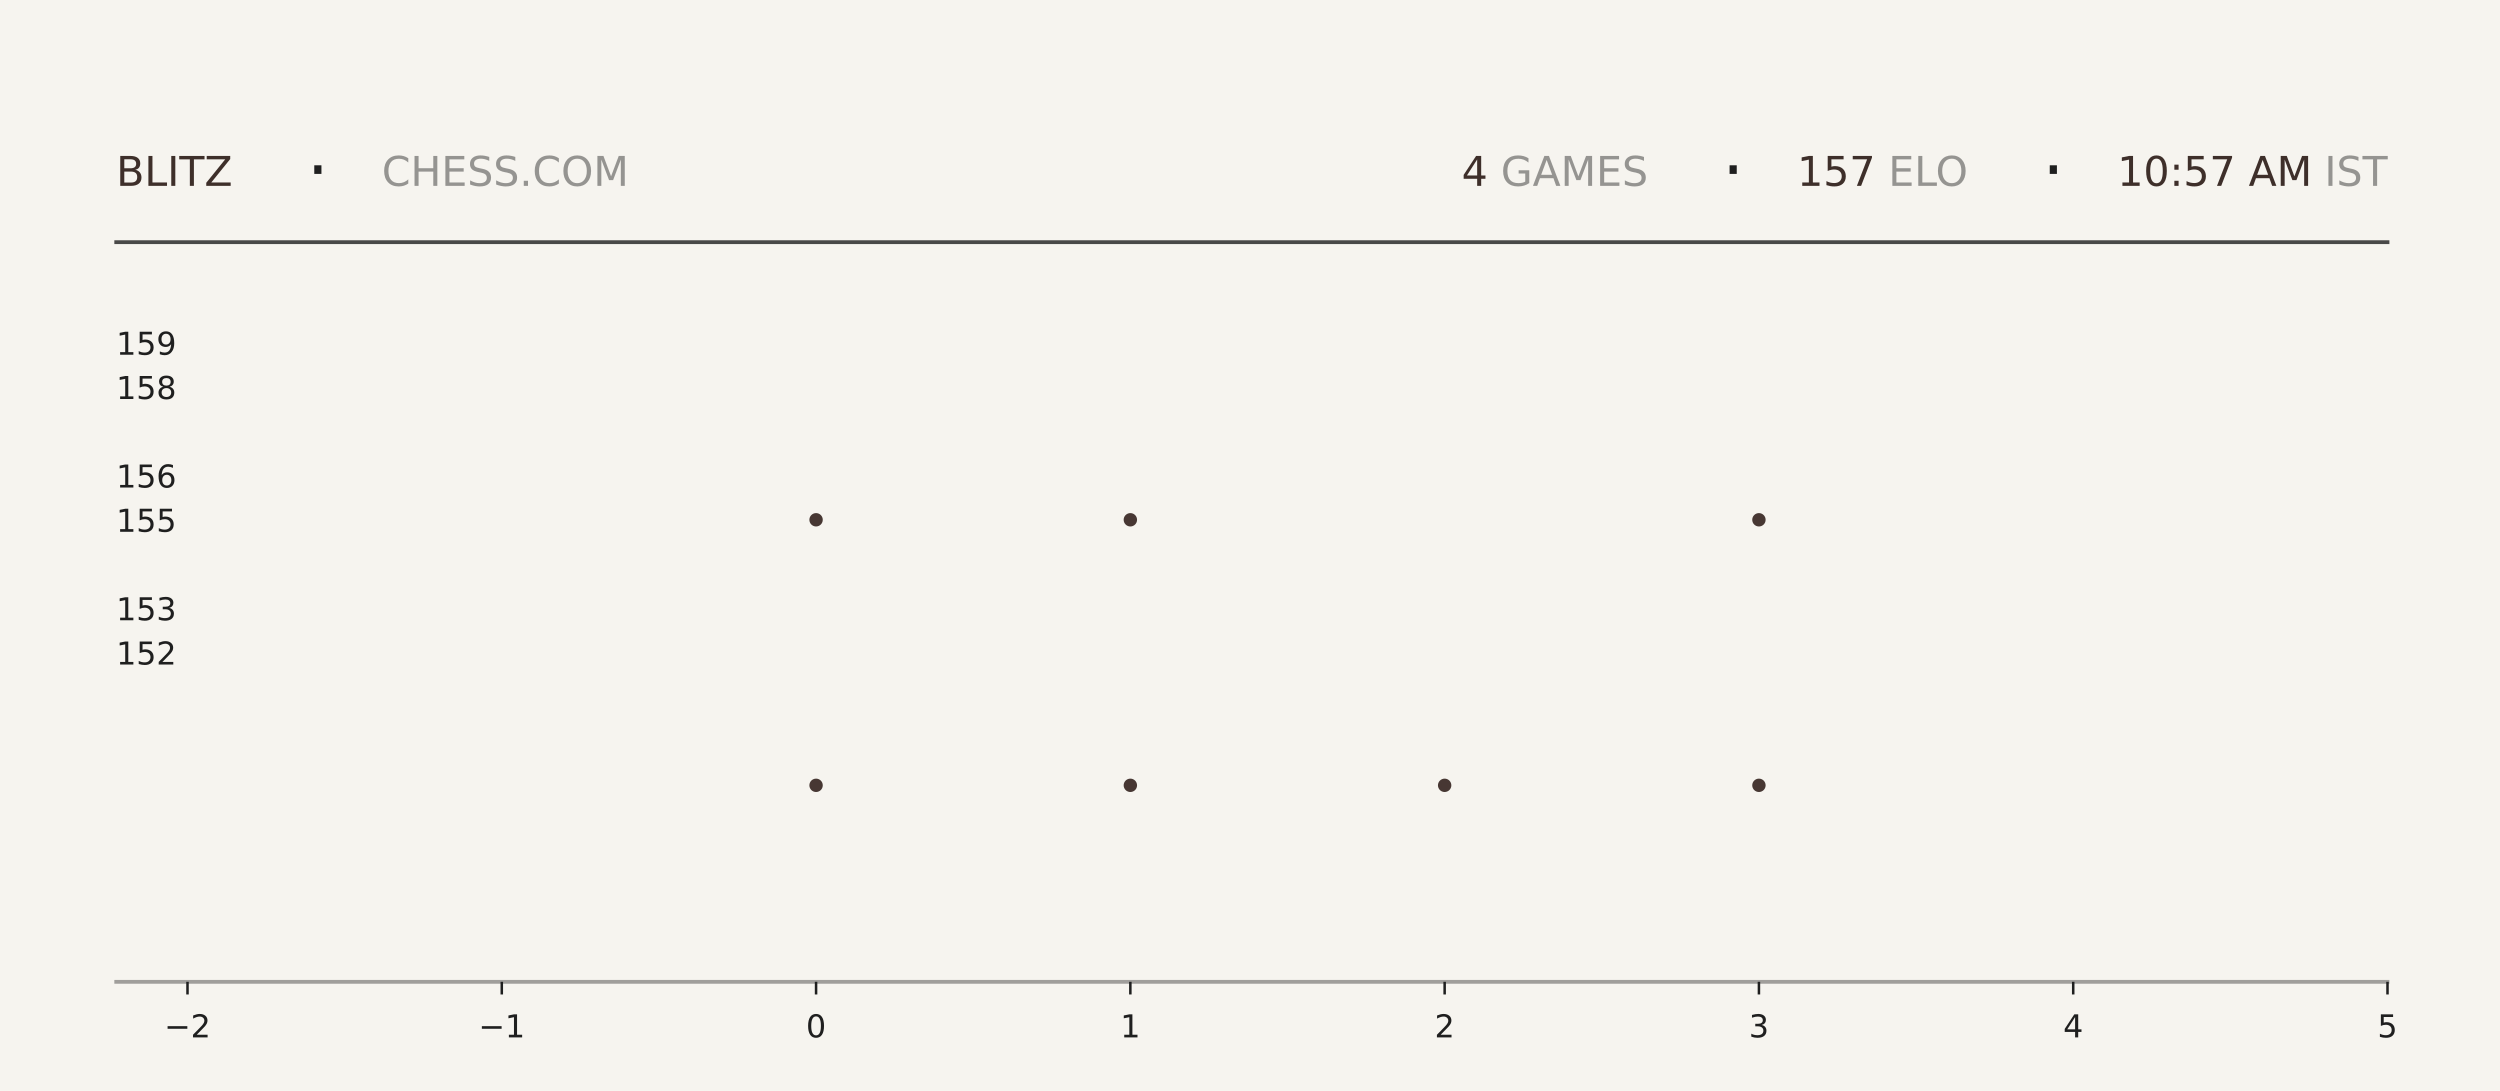
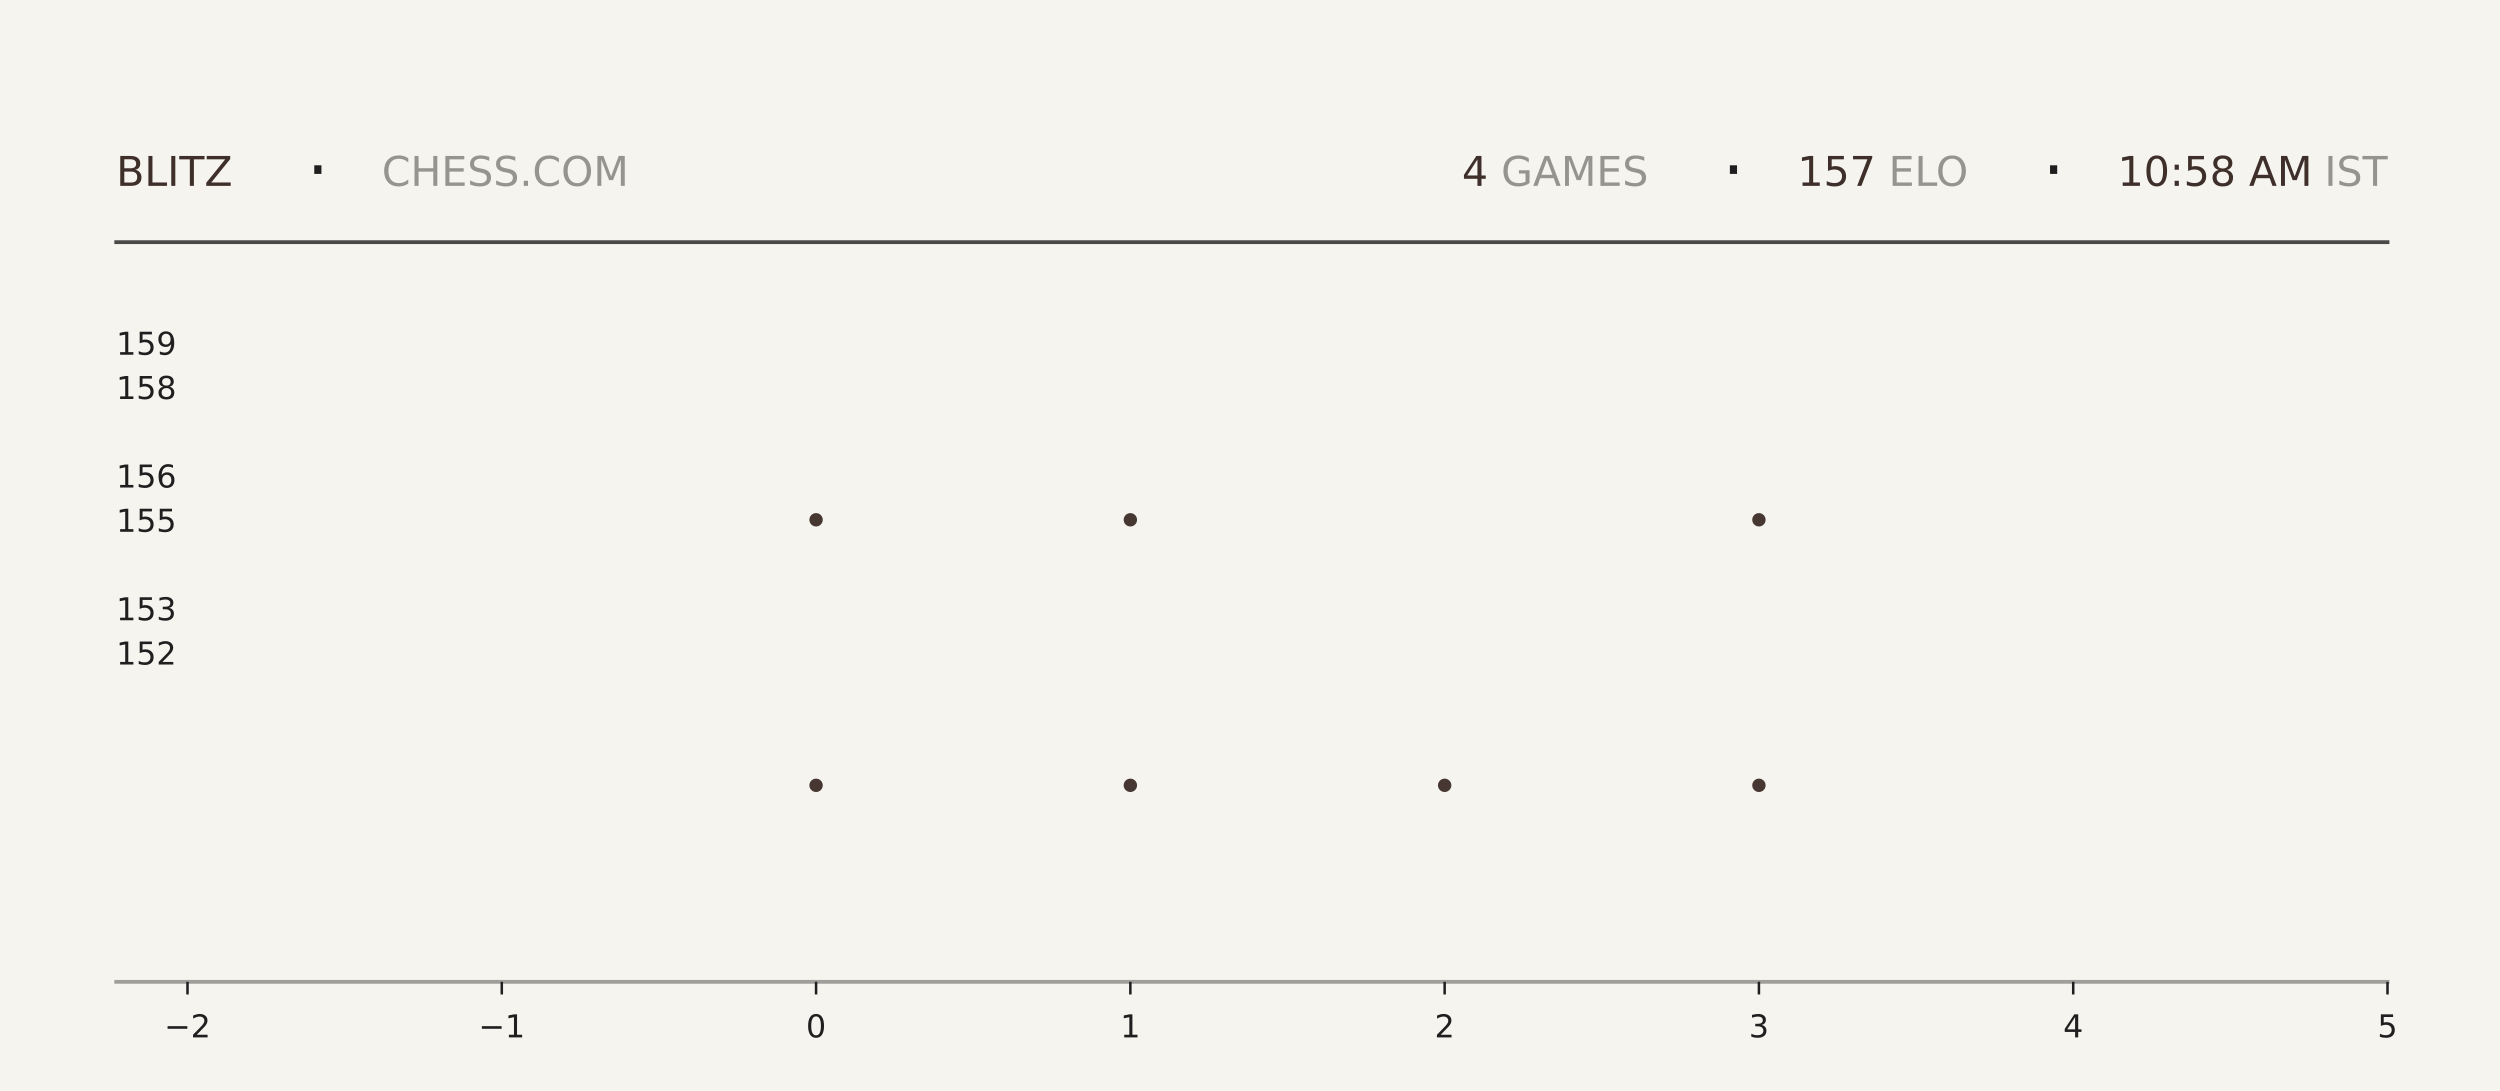
<svg xmlns="http://www.w3.org/2000/svg" xmlns:xlink="http://www.w3.org/1999/xlink" width="792pt" height="345.6pt" viewBox="0 0 792 345.6" version="1.1">
  <defs>
    <style type="text/css">*{stroke-linejoin: round; stroke-linecap: butt}</style>
  </defs>
  <g id="figure_1">
    <g id="patch_1">
      <path d="M 0 345.6  L 792 345.6  L 792 0  L 0 0  z " style="fill: #f6f4ef" />
    </g>
    <g id="axes_1">
      <g id="patch_2">
        <path d="M 59.4 311.04  L 756.36 311.04  L 756.36 103.68  L 59.4 103.68  z " style="fill: #f6f4ef" />
      </g>
      <g id="PathCollection_1">
        <defs>
-           <path id="m58e6404fc0" d="M 0 2.121  C 0.563 2.121 1.102 1.898 1.5 1.5  C 1.898 1.102 2.121 0.563 2.121 0  C 2.121 -0.563 1.898 -1.102 1.5 -1.5  C 1.102 -1.898 0.563 -2.121 0 -2.121  C -0.563 -2.121 -1.102 -1.898 -1.5 -1.5  C -1.898 -1.102 -2.121 -0.563 -2.121 0  C -2.121 0.563 -1.898 1.102 -1.5 1.5  C -1.102 1.898 -0.563 2.121 0 2.121  z " />
-         </defs>
-         <g clip-path="url(#pd4a12af0e8)">
-           <use xlink:href="#m58e6404fc0" x="258.531" y="248.79" style="fill: #3e2f2a; fill-opacity: 0.95" />
-           <use xlink:href="#m58e6404fc0" x="258.531" y="164.668" style="fill: #3e2f2a; fill-opacity: 0.95" />
+           <path id="mab69ee682b" d="M 0 2.121  C 0.563 2.121 1.102 1.898 1.5 1.5  C 1.898 1.102 2.121 0.563 2.121 0  C 2.121 -0.563 1.898 -1.102 1.5 -1.5  C 1.102 -1.898 0.563 -2.121 0 -2.121  C -0.563 -2.121 -1.102 -1.898 -1.5 -1.5  C -1.898 -1.102 -2.121 -0.563 -2.121 0  C -2.121 0.563 -1.898 1.102 -1.5 1.5  C -1.102 1.898 -0.563 2.121 0 2.121  z " />
+         </defs>
+         <g clip-path="url(#pda52022eda)">
+           <use xlink:href="#mab69ee682b" x="258.531" y="248.79" style="fill: #3e2f2a; fill-opacity: 0.95" />
+           <use xlink:href="#mab69ee682b" x="258.531" y="164.668" style="fill: #3e2f2a; fill-opacity: 0.95" />
        </g>
      </g>
      <g id="PathCollection_2">
-         <g clip-path="url(#pd4a12af0e8)">
-           <use xlink:href="#m58e6404fc0" x="358.097" y="248.79" style="fill: #3e2f2a; fill-opacity: 0.95" />
-           <use xlink:href="#m58e6404fc0" x="358.097" y="164.668" style="fill: #3e2f2a; fill-opacity: 0.95" />
-           <use xlink:href="#m58e6404fc0" x="358.097" y="80.547" style="fill: #3e2f2a; fill-opacity: 0.95" />
+         <g clip-path="url(#pda52022eda)">
+           <use xlink:href="#mab69ee682b" x="358.097" y="248.79" style="fill: #3e2f2a; fill-opacity: 0.95" />
+           <use xlink:href="#mab69ee682b" x="358.097" y="164.668" style="fill: #3e2f2a; fill-opacity: 0.95" />
+           <use xlink:href="#mab69ee682b" x="358.097" y="80.547" style="fill: #3e2f2a; fill-opacity: 0.95" />
        </g>
      </g>
      <g id="PathCollection_3">
-         <g clip-path="url(#pd4a12af0e8)">
-           <use xlink:href="#m58e6404fc0" x="457.663" y="248.79" style="fill: #3e2f2a; fill-opacity: 0.95" />
+         <g clip-path="url(#pda52022eda)">
+           <use xlink:href="#mab69ee682b" x="457.663" y="248.79" style="fill: #3e2f2a; fill-opacity: 0.95" />
        </g>
      </g>
      <g id="PathCollection_4">
-         <g clip-path="url(#pd4a12af0e8)">
-           <use xlink:href="#m58e6404fc0" x="557.229" y="248.79" style="fill: #3e2f2a; fill-opacity: 0.95" />
-           <use xlink:href="#m58e6404fc0" x="557.229" y="164.668" style="fill: #3e2f2a; fill-opacity: 0.95" />
-           <use xlink:href="#m58e6404fc0" x="557.229" y="80.547" style="fill: #3e2f2a; fill-opacity: 0.95" />
+         <g clip-path="url(#pda52022eda)">
+           <use xlink:href="#mab69ee682b" x="557.229" y="248.79" style="fill: #3e2f2a; fill-opacity: 0.95" />
+           <use xlink:href="#mab69ee682b" x="557.229" y="164.668" style="fill: #3e2f2a; fill-opacity: 0.95" />
+           <use xlink:href="#mab69ee682b" x="557.229" y="80.547" style="fill: #3e2f2a; fill-opacity: 0.95" />
        </g>
      </g>
      <g id="matplotlib.axis_1">
        <g id="xtick_1">
          <g id="line2d_1">
            <defs>
-               <path id="m32c775b245" d="M 0 0  L 0 4  " style="stroke: #1f1f1f; stroke-width: 0.8" />
+               <path id="mf4c5b27037" d="M 0 0  L 0 4  " style="stroke: #1f1f1f; stroke-width: 0.8" />
            </defs>
            <g>
-               <use xlink:href="#m32c775b245" x="59.4" y="311.04" style="fill: #1f1f1f; stroke: #1f1f1f; stroke-width: 0.8" />
+               <use xlink:href="#mf4c5b27037" x="59.4" y="311.04" style="fill: #1f1f1f; stroke: #1f1f1f; stroke-width: 0.8" />
            </g>
          </g>
          <g id="text_1">
            <g style="fill: #1f1f1f" transform="translate(52.02891 328.6384) scale(0.1 -0.1)">
              <defs>
                <path id="DejaVuSans-2212" d="M 678 2272  L 4684 2272  L 4684 1741  L 678 1741  L 678 2272  z " transform="scale(0.015625)" />
                <path id="DejaVuSans-32" d="M 1228 531  L 3431 531  L 3431 0  L 469 0  L 469 531  Q 828 903 1448 1529  Q 2069 2156 2228 2338  Q 2531 2678 2651 2914  Q 2772 3150 2772 3378  Q 2772 3750 2511 3984  Q 2250 4219 1831 4219  Q 1534 4219 1204 4116  Q 875 4013 500 3803  L 500 4441  Q 881 4594 1212 4672  Q 1544 4750 1819 4750  Q 2544 4750 2975 4387  Q 3406 4025 3406 3419  Q 3406 3131 3298 2873  Q 3191 2616 2906 2266  Q 2828 2175 2409 1742  Q 1991 1309 1228 531  z " transform="scale(0.015625)" />
              </defs>
              <use xlink:href="#DejaVuSans-2212" />
              <use xlink:href="#DejaVuSans-32" transform="translate(83.78906 0)" />
            </g>
          </g>
        </g>
        <g id="xtick_2">
          <g id="line2d_2">
            <g>
-               <use xlink:href="#m32c775b245" x="158.966" y="311.04" style="fill: #1f1f1f; stroke: #1f1f1f; stroke-width: 0.8" />
+               <use xlink:href="#mf4c5b27037" x="158.966" y="311.04" style="fill: #1f1f1f; stroke: #1f1f1f; stroke-width: 0.8" />
            </g>
          </g>
          <g id="text_2">
            <g style="fill: #1f1f1f" transform="translate(151.5946 328.6384) scale(0.1 -0.1)">
              <defs>
                <path id="DejaVuSans-31" d="M 794 531  L 1825 531  L 1825 4091  L 703 3866  L 703 4441  L 1819 4666  L 2450 4666  L 2450 531  L 3481 531  L 3481 0  L 794 0  L 794 531  z " transform="scale(0.015625)" />
              </defs>
              <use xlink:href="#DejaVuSans-2212" />
              <use xlink:href="#DejaVuSans-31" transform="translate(83.78906 0)" />
            </g>
          </g>
        </g>
        <g id="xtick_3">
          <g id="line2d_3">
            <g>
-               <use xlink:href="#m32c775b245" x="258.531" y="311.04" style="fill: #1f1f1f; stroke: #1f1f1f; stroke-width: 0.8" />
+               <use xlink:href="#mf4c5b27037" x="258.531" y="311.04" style="fill: #1f1f1f; stroke: #1f1f1f; stroke-width: 0.8" />
            </g>
          </g>
          <g id="text_3">
            <g style="fill: #1f1f1f" transform="translate(255.3502 328.6384) scale(0.1 -0.1)">
              <defs>
                <path id="DejaVuSans-30" d="M 2034 4250  Q 1547 4250 1301 3770  Q 1056 3291 1056 2328  Q 1056 1369 1301 889  Q 1547 409 2034 409  Q 2525 409 2770 889  Q 3016 1369 3016 2328  Q 3016 3291 2770 3770  Q 2525 4250 2034 4250  z M 2034 4750  Q 2819 4750 3233 4129  Q 3647 3509 3647 2328  Q 3647 1150 3233 529  Q 2819 -91 2034 -91  Q 1250 -91 836 529  Q 422 1150 422 2328  Q 422 3509 836 4129  Q 1250 4750 2034 4750  z " transform="scale(0.015625)" />
              </defs>
              <use xlink:href="#DejaVuSans-30" />
            </g>
          </g>
        </g>
        <g id="xtick_4">
          <g id="line2d_4">
            <g>
-               <use xlink:href="#m32c775b245" x="358.097" y="311.04" style="fill: #1f1f1f; stroke: #1f1f1f; stroke-width: 0.8" />
+               <use xlink:href="#mf4c5b27037" x="358.097" y="311.04" style="fill: #1f1f1f; stroke: #1f1f1f; stroke-width: 0.8" />
            </g>
          </g>
          <g id="text_4">
            <g style="fill: #1f1f1f" transform="translate(354.9159 328.6384) scale(0.1 -0.1)">
              <use xlink:href="#DejaVuSans-31" />
            </g>
          </g>
        </g>
        <g id="xtick_5">
          <g id="line2d_5">
            <g>
-               <use xlink:href="#m32c775b245" x="457.663" y="311.04" style="fill: #1f1f1f; stroke: #1f1f1f; stroke-width: 0.8" />
+               <use xlink:href="#mf4c5b27037" x="457.663" y="311.04" style="fill: #1f1f1f; stroke: #1f1f1f; stroke-width: 0.8" />
            </g>
          </g>
          <g id="text_5">
            <g style="fill: #1f1f1f" transform="translate(454.4816 328.6384) scale(0.1 -0.1)">
              <use xlink:href="#DejaVuSans-32" />
            </g>
          </g>
        </g>
        <g id="xtick_6">
          <g id="line2d_6">
            <g>
-               <use xlink:href="#m32c775b245" x="557.229" y="311.04" style="fill: #1f1f1f; stroke: #1f1f1f; stroke-width: 0.8" />
+               <use xlink:href="#mf4c5b27037" x="557.229" y="311.04" style="fill: #1f1f1f; stroke: #1f1f1f; stroke-width: 0.8" />
            </g>
          </g>
          <g id="text_6">
            <g style="fill: #1f1f1f" transform="translate(554.0473 328.6384) scale(0.1 -0.1)">
              <defs>
                <path id="DejaVuSans-33" d="M 2597 2516  Q 3050 2419 3304 2112  Q 3559 1806 3559 1356  Q 3559 666 3084 287  Q 2609 -91 1734 -91  Q 1441 -91 1130 -33  Q 819 25 488 141  L 488 750  Q 750 597 1062 519  Q 1375 441 1716 441  Q 2309 441 2620 675  Q 2931 909 2931 1356  Q 2931 1769 2642 2001  Q 2353 2234 1838 2234  L 1294 2234  L 1294 2753  L 1863 2753  Q 2328 2753 2575 2939  Q 2822 3125 2822 3475  Q 2822 3834 2567 4026  Q 2313 4219 1838 4219  Q 1578 4219 1281 4162  Q 984 4106 628 3988  L 628 4550  Q 988 4650 1302 4700  Q 1616 4750 1894 4750  Q 2613 4750 3031 4423  Q 3450 4097 3450 3541  Q 3450 3153 3228 2886  Q 3006 2619 2597 2516  z " transform="scale(0.015625)" />
              </defs>
              <use xlink:href="#DejaVuSans-33" />
            </g>
          </g>
        </g>
        <g id="xtick_7">
          <g id="line2d_7">
            <g>
-               <use xlink:href="#m32c775b245" x="656.794" y="311.04" style="fill: #1f1f1f; stroke: #1f1f1f; stroke-width: 0.8" />
+               <use xlink:href="#mf4c5b27037" x="656.794" y="311.04" style="fill: #1f1f1f; stroke: #1f1f1f; stroke-width: 0.8" />
            </g>
          </g>
          <g id="text_7">
            <g style="fill: #1f1f1f" transform="translate(653.613 328.6384) scale(0.1 -0.1)">
              <defs>
                <path id="DejaVuSans-34" d="M 2419 4116  L 825 1625  L 2419 1625  L 2419 4116  z M 2253 4666  L 3047 4666  L 3047 1625  L 3713 1625  L 3713 1100  L 3047 1100  L 3047 0  L 2419 0  L 2419 1100  L 313 1100  L 313 1709  L 2253 4666  z " transform="scale(0.015625)" />
              </defs>
              <use xlink:href="#DejaVuSans-34" />
            </g>
          </g>
        </g>
        <g id="xtick_8">
          <g id="line2d_8">
            <g>
-               <use xlink:href="#m32c775b245" x="756.36" y="311.04" style="fill: #1f1f1f; stroke: #1f1f1f; stroke-width: 0.8" />
+               <use xlink:href="#mf4c5b27037" x="756.36" y="311.04" style="fill: #1f1f1f; stroke: #1f1f1f; stroke-width: 0.8" />
            </g>
          </g>
          <g id="text_8">
            <g style="fill: #1f1f1f" transform="translate(753.1788 328.6384) scale(0.1 -0.1)">
              <defs>
                <path id="DejaVuSans-35" d="M 691 4666  L 3169 4666  L 3169 4134  L 1269 4134  L 1269 2991  Q 1406 3038 1543 3061  Q 1681 3084 1819 3084  Q 2600 3084 3056 2656  Q 3513 2228 3513 1497  Q 3513 744 3044 326  Q 2575 -91 1722 -91  Q 1428 -91 1123 -41  Q 819 9 494 109  L 494 744  Q 775 591 1075 516  Q 1375 441 1709 441  Q 2250 441 2565 725  Q 2881 1009 2881 1497  Q 2881 1984 2565 2268  Q 2250 2553 1709 2553  Q 1456 2553 1204 2497  Q 953 2441 691 2322  L 691 4666  z " transform="scale(0.015625)" />
              </defs>
              <use xlink:href="#DejaVuSans-35" />
            </g>
          </g>
        </g>
      </g>
      <g id="matplotlib.axis_2">
        <g id="ytick_1">
          <g id="line2d_9" />
          <g id="text_9">
            <g style="fill: #1f1f1f" transform="translate(36.8125 210.5283) scale(0.1 -0.1)">
              <use xlink:href="#DejaVuSans-31" />
              <use xlink:href="#DejaVuSans-35" transform="translate(63.62305 0)" />
              <use xlink:href="#DejaVuSans-32" transform="translate(127.2461 0)" />
            </g>
          </g>
        </g>
        <g id="ytick_2">
          <g id="line2d_10" />
          <g id="text_10">
            <g style="fill: #1f1f1f" transform="translate(36.8125 196.508) scale(0.1 -0.1)">
              <use xlink:href="#DejaVuSans-31" />
              <use xlink:href="#DejaVuSans-35" transform="translate(63.62305 0)" />
              <use xlink:href="#DejaVuSans-33" transform="translate(127.2461 0)" />
            </g>
          </g>
        </g>
        <g id="ytick_3">
          <g id="line2d_11" />
          <g id="text_11">
            <g style="fill: #1f1f1f" transform="translate(36.8125 168.4675) scale(0.1 -0.1)">
              <use xlink:href="#DejaVuSans-31" />
              <use xlink:href="#DejaVuSans-35" transform="translate(63.62305 0)" />
              <use xlink:href="#DejaVuSans-35" transform="translate(127.2461 0)" />
            </g>
          </g>
        </g>
        <g id="ytick_4">
          <g id="line2d_12" />
          <g id="text_12">
            <g style="fill: #1f1f1f" transform="translate(36.8125 154.4472) scale(0.1 -0.1)">
              <defs>
                <path id="DejaVuSans-36" d="M 2113 2584  Q 1688 2584 1439 2293  Q 1191 2003 1191 1497  Q 1191 994 1439 701  Q 1688 409 2113 409  Q 2538 409 2786 701  Q 3034 994 3034 1497  Q 3034 2003 2786 2293  Q 2538 2584 2113 2584  z M 3366 4563  L 3366 3988  Q 3128 4100 2886 4159  Q 2644 4219 2406 4219  Q 1781 4219 1451 3797  Q 1122 3375 1075 2522  Q 1259 2794 1537 2939  Q 1816 3084 2150 3084  Q 2853 3084 3261 2657  Q 3669 2231 3669 1497  Q 3669 778 3244 343  Q 2819 -91 2113 -91  Q 1303 -91 875 529  Q 447 1150 447 2328  Q 447 3434 972 4092  Q 1497 4750 2381 4750  Q 2619 4750 2861 4703  Q 3103 4656 3366 4563  z " transform="scale(0.015625)" />
              </defs>
              <use xlink:href="#DejaVuSans-31" />
              <use xlink:href="#DejaVuSans-35" transform="translate(63.62305 0)" />
              <use xlink:href="#DejaVuSans-36" transform="translate(127.2461 0)" />
            </g>
          </g>
        </g>
        <g id="ytick_5">
          <g id="line2d_13" />
          <g id="text_13">
            <g style="fill: #1f1f1f" transform="translate(36.8125 126.4066) scale(0.1 -0.1)">
              <defs>
                <path id="DejaVuSans-38" d="M 2034 2216  Q 1584 2216 1326 1975  Q 1069 1734 1069 1313  Q 1069 891 1326 650  Q 1584 409 2034 409  Q 2484 409 2743 651  Q 3003 894 3003 1313  Q 3003 1734 2745 1975  Q 2488 2216 2034 2216  z M 1403 2484  Q 997 2584 770 2862  Q 544 3141 544 3541  Q 544 4100 942 4425  Q 1341 4750 2034 4750  Q 2731 4750 3128 4425  Q 3525 4100 3525 3541  Q 3525 3141 3298 2862  Q 3072 2584 2669 2484  Q 3125 2378 3379 2068  Q 3634 1759 3634 1313  Q 3634 634 3220 271  Q 2806 -91 2034 -91  Q 1263 -91 848 271  Q 434 634 434 1313  Q 434 1759 690 2068  Q 947 2378 1403 2484  z M 1172 3481  Q 1172 3119 1398 2916  Q 1625 2713 2034 2713  Q 2441 2713 2670 2916  Q 2900 3119 2900 3481  Q 2900 3844 2670 4047  Q 2441 4250 2034 4250  Q 1625 4250 1398 4047  Q 1172 3844 1172 3481  z " transform="scale(0.015625)" />
              </defs>
              <use xlink:href="#DejaVuSans-31" />
              <use xlink:href="#DejaVuSans-35" transform="translate(63.62305 0)" />
              <use xlink:href="#DejaVuSans-38" transform="translate(127.2461 0)" />
            </g>
          </g>
        </g>
        <g id="ytick_6">
          <g id="line2d_14" />
          <g id="text_14">
            <g style="fill: #1f1f1f" transform="translate(36.8125 112.3863) scale(0.1 -0.1)">
              <defs>
                <path id="DejaVuSans-39" d="M 703 97  L 703 672  Q 941 559 1184 500  Q 1428 441 1663 441  Q 2288 441 2617 861  Q 2947 1281 2994 2138  Q 2813 1869 2534 1725  Q 2256 1581 1919 1581  Q 1219 1581 811 2004  Q 403 2428 403 3163  Q 403 3881 828 4315  Q 1253 4750 1959 4750  Q 2769 4750 3195 4129  Q 3622 3509 3622 2328  Q 3622 1225 3098 567  Q 2575 -91 1691 -91  Q 1453 -91 1209 -44  Q 966 3 703 97  z M 1959 2075  Q 2384 2075 2632 2365  Q 2881 2656 2881 3163  Q 2881 3666 2632 3958  Q 2384 4250 1959 4250  Q 1534 4250 1286 3958  Q 1038 3666 1038 3163  Q 1038 2656 1286 2365  Q 1534 2075 1959 2075  z " transform="scale(0.015625)" />
              </defs>
              <use xlink:href="#DejaVuSans-31" />
              <use xlink:href="#DejaVuSans-35" transform="translate(63.62305 0)" />
              <use xlink:href="#DejaVuSans-39" transform="translate(127.2461 0)" />
            </g>
          </g>
        </g>
      </g>
    </g>
    <g id="line2d_15">
      <path d="M 36.82 76.723  L 756.36 76.723  " style="fill: none; stroke: #1f1f1f; stroke-opacity: 0.8; stroke-width: 1.2; stroke-linecap: square" />
    </g>
    <g id="line2d_16">
      <path d="M 36.82 311.04  L 756.36 311.04  " style="fill: none; stroke: #1f1f1f; stroke-opacity: 0.4; stroke-width: 1.2; stroke-linecap: square" />
    </g>
    <g id="text_15">
      <g style="fill: #3e2f2a" transform="translate(36.82 58.88319) scale(0.13 -0.13)">
        <defs>
          <path id="DejaVuSans-42" d="M 1259 2228  L 1259 519  L 2272 519  Q 2781 519 3026 730  Q 3272 941 3272 1375  Q 3272 1813 3026 2020  Q 2781 2228 2272 2228  L 1259 2228  z M 1259 4147  L 1259 2741  L 2194 2741  Q 2656 2741 2882 2914  Q 3109 3088 3109 3444  Q 3109 3797 2882 3972  Q 2656 4147 2194 4147  L 1259 4147  z M 628 4666  L 2241 4666  Q 2963 4666 3353 4366  Q 3744 4066 3744 3513  Q 3744 3084 3544 2831  Q 3344 2578 2956 2516  Q 3422 2416 3680 2098  Q 3938 1781 3938 1306  Q 3938 681 3513 340  Q 3088 0 2303 0  L 628 0  L 628 4666  z " transform="scale(0.015625)" />
          <path id="DejaVuSans-4c" d="M 628 4666  L 1259 4666  L 1259 531  L 3531 531  L 3531 0  L 628 0  L 628 4666  z " transform="scale(0.015625)" />
          <path id="DejaVuSans-49" d="M 628 4666  L 1259 4666  L 1259 0  L 628 0  L 628 4666  z " transform="scale(0.015625)" />
          <path id="DejaVuSans-54" d="M -19 4666  L 3928 4666  L 3928 4134  L 2272 4134  L 2272 0  L 1638 0  L 1638 4134  L -19 4134  L -19 4666  z " transform="scale(0.015625)" />
          <path id="DejaVuSans-5a" d="M 359 4666  L 4025 4666  L 4025 4184  L 1075 531  L 4097 531  L 4097 0  L 288 0  L 288 481  L 3238 4134  L 359 4134  L 359 4666  z " transform="scale(0.015625)" />
        </defs>
        <use xlink:href="#DejaVuSans-42" />
        <use xlink:href="#DejaVuSans-4c" transform="translate(68.60352 0)" />
        <use xlink:href="#DejaVuSans-49" transform="translate(124.3164 0)" />
        <use xlink:href="#DejaVuSans-54" transform="translate(153.8086 0)" />
        <use xlink:href="#DejaVuSans-5a" transform="translate(214.8926 0)" />
      </g>
    </g>
    <g id="text_16">
      <g style="fill: #1f1f1f" transform="translate(97.21 61.36662) scale(0.22 -0.22)">
        <defs>
          <path id="DejaVuSans-b7" d="M 684 2619  L 1344 2619  L 1344 1825  L 684 1825  L 684 2619  z " transform="scale(0.015625)" />
        </defs>
        <use xlink:href="#DejaVuSans-b7" />
      </g>
    </g>
    <g id="text_17">
      <g style="fill: #1f1f1f; opacity: 0.45" transform="translate(120.97 58.88319) scale(0.13 -0.13)">
        <defs>
          <path id="DejaVuSans-43" d="M 4122 4306  L 4122 3641  Q 3803 3938 3442 4084  Q 3081 4231 2675 4231  Q 1875 4231 1450 3742  Q 1025 3253 1025 2328  Q 1025 1406 1450 917  Q 1875 428 2675 428  Q 3081 428 3442 575  Q 3803 722 4122 1019  L 4122 359  Q 3791 134 3420 21  Q 3050 -91 2638 -91  Q 1578 -91 968 557  Q 359 1206 359 2328  Q 359 3453 968 4101  Q 1578 4750 2638 4750  Q 3056 4750 3426 4639  Q 3797 4528 4122 4306  z " transform="scale(0.015625)" />
          <path id="DejaVuSans-48" d="M 628 4666  L 1259 4666  L 1259 2753  L 3553 2753  L 3553 4666  L 4184 4666  L 4184 0  L 3553 0  L 3553 2222  L 1259 2222  L 1259 0  L 628 0  L 628 4666  z " transform="scale(0.015625)" />
          <path id="DejaVuSans-45" d="M 628 4666  L 3578 4666  L 3578 4134  L 1259 4134  L 1259 2753  L 3481 2753  L 3481 2222  L 1259 2222  L 1259 531  L 3634 531  L 3634 0  L 628 0  L 628 4666  z " transform="scale(0.015625)" />
          <path id="DejaVuSans-53" d="M 3425 4513  L 3425 3897  Q 3066 4069 2747 4153  Q 2428 4238 2131 4238  Q 1616 4238 1336 4038  Q 1056 3838 1056 3469  Q 1056 3159 1242 3001  Q 1428 2844 1947 2747  L 2328 2669  Q 3034 2534 3370 2195  Q 3706 1856 3706 1288  Q 3706 609 3251 259  Q 2797 -91 1919 -91  Q 1588 -91 1214 -16  Q 841 59 441 206  L 441 856  Q 825 641 1194 531  Q 1563 422 1919 422  Q 2459 422 2753 634  Q 3047 847 3047 1241  Q 3047 1584 2836 1778  Q 2625 1972 2144 2069  L 1759 2144  Q 1053 2284 737 2584  Q 422 2884 422 3419  Q 422 4038 858 4394  Q 1294 4750 2059 4750  Q 2388 4750 2728 4690  Q 3069 4631 3425 4513  z " transform="scale(0.015625)" />
          <path id="DejaVuSans-2e" d="M 684 794  L 1344 794  L 1344 0  L 684 0  L 684 794  z " transform="scale(0.015625)" />
          <path id="DejaVuSans-4f" d="M 2522 4238  Q 1834 4238 1429 3725  Q 1025 3213 1025 2328  Q 1025 1447 1429 934  Q 1834 422 2522 422  Q 3209 422 3611 934  Q 4013 1447 4013 2328  Q 4013 3213 3611 3725  Q 3209 4238 2522 4238  z M 2522 4750  Q 3503 4750 4090 4092  Q 4678 3434 4678 2328  Q 4678 1225 4090 567  Q 3503 -91 2522 -91  Q 1538 -91 948 565  Q 359 1222 359 2328  Q 359 3434 948 4092  Q 1538 4750 2522 4750  z " transform="scale(0.015625)" />
          <path id="DejaVuSans-4d" d="M 628 4666  L 1569 4666  L 2759 1491  L 3956 4666  L 4897 4666  L 4897 0  L 4281 0  L 4281 4097  L 3078 897  L 2444 897  L 1241 4097  L 1241 0  L 628 0  L 628 4666  z " transform="scale(0.015625)" />
        </defs>
        <use xlink:href="#DejaVuSans-43" />
        <use xlink:href="#DejaVuSans-48" transform="translate(69.82422 0)" />
        <use xlink:href="#DejaVuSans-45" transform="translate(145.0195 0)" />
        <use xlink:href="#DejaVuSans-53" transform="translate(208.2031 0)" />
        <use xlink:href="#DejaVuSans-53" transform="translate(271.6797 0)" />
        <use xlink:href="#DejaVuSans-2e" transform="translate(335.1562 0)" />
        <use xlink:href="#DejaVuSans-43" transform="translate(366.9434 0)" />
        <use xlink:href="#DejaVuSans-4f" transform="translate(436.7676 0)" />
        <use xlink:href="#DejaVuSans-4d" transform="translate(515.4785 0)" />
      </g>
    </g>
    <g id="text_18">
-       <g style="fill: #3e2f2a" transform="translate(463.05 58.88319) scale(0.13 -0.13)">
+       <g style="fill: #3e2f2a" transform="translate(463.14 58.88319) scale(0.13 -0.13)">
        <use xlink:href="#DejaVuSans-34" />
      </g>
    </g>
    <g id="text_19">
-       <g style="fill: #1f1f1f; opacity: 0.45" transform="translate(471.33 58.88319) scale(0.13 -0.13)">
+       <g style="fill: #1f1f1f; opacity: 0.45" transform="translate(471.42 58.88319) scale(0.13 -0.13)">
        <defs>
          <path id="DejaVuSans-20" transform="scale(0.015625)" />
          <path id="DejaVuSans-47" d="M 3809 666  L 3809 1919  L 2778 1919  L 2778 2438  L 4434 2438  L 4434 434  Q 4069 175 3628 42  Q 3188 -91 2688 -91  Q 1594 -91 976 548  Q 359 1188 359 2328  Q 359 3472 976 4111  Q 1594 4750 2688 4750  Q 3144 4750 3555 4637  Q 3966 4525 4313 4306  L 4313 3634  Q 3963 3931 3569 4081  Q 3175 4231 2741 4231  Q 1884 4231 1454 3753  Q 1025 3275 1025 2328  Q 1025 1384 1454 906  Q 1884 428 2741 428  Q 3075 428 3337 486  Q 3600 544 3809 666  z " transform="scale(0.015625)" />
          <path id="DejaVuSans-41" d="M 2188 4044  L 1331 1722  L 3047 1722  L 2188 4044  z M 1831 4666  L 2547 4666  L 4325 0  L 3669 0  L 3244 1197  L 1141 1197  L 716 0  L 50 0  L 1831 4666  z " transform="scale(0.015625)" />
        </defs>
        <use xlink:href="#DejaVuSans-20" />
        <use xlink:href="#DejaVuSans-47" transform="translate(31.78711 0)" />
        <use xlink:href="#DejaVuSans-41" transform="translate(109.2773 0)" />
        <use xlink:href="#DejaVuSans-4d" transform="translate(177.6855 0)" />
        <use xlink:href="#DejaVuSans-45" transform="translate(263.9648 0)" />
        <use xlink:href="#DejaVuSans-53" transform="translate(327.1484 0)" />
      </g>
    </g>
    <g id="text_20">
-       <g style="fill: #1f1f1f" transform="translate(545.58 61.36662) scale(0.22 -0.22)">
+       <g style="fill: #1f1f1f" transform="translate(545.67 61.36662) scale(0.22 -0.22)">
        <use xlink:href="#DejaVuSans-b7" />
      </g>
    </g>
    <g id="text_21">
-       <g style="fill: #3e2f2a" transform="translate(569.34 58.88319) scale(0.13 -0.13)">
+       <g style="fill: #3e2f2a" transform="translate(569.43 58.88319) scale(0.13 -0.13)">
        <defs>
          <path id="DejaVuSans-37" d="M 525 4666  L 3525 4666  L 3525 4397  L 1831 0  L 1172 0  L 2766 4134  L 525 4134  L 525 4666  z " transform="scale(0.015625)" />
        </defs>
        <use xlink:href="#DejaVuSans-31" />
        <use xlink:href="#DejaVuSans-35" transform="translate(63.62305 0)" />
        <use xlink:href="#DejaVuSans-37" transform="translate(127.2461 0)" />
      </g>
    </g>
    <g id="text_22">
-       <g style="fill: #1f1f1f; opacity: 0.45" transform="translate(594.09 58.88319) scale(0.13 -0.13)">
+       <g style="fill: #1f1f1f; opacity: 0.45" transform="translate(594.18 58.88319) scale(0.13 -0.13)">
        <use xlink:href="#DejaVuSans-20" />
        <use xlink:href="#DejaVuSans-45" transform="translate(31.78711 0)" />
        <use xlink:href="#DejaVuSans-4c" transform="translate(94.9707 0)" />
        <use xlink:href="#DejaVuSans-4f" transform="translate(147.0586 0)" />
      </g>
    </g>
    <g id="text_23">
-       <g style="fill: #1f1f1f" transform="translate(647.01 61.36662) scale(0.22 -0.22)">
+       <g style="fill: #1f1f1f" transform="translate(647.1 61.36662) scale(0.22 -0.22)">
        <use xlink:href="#DejaVuSans-b7" />
      </g>
    </g>
    <g id="text_24">
-       <g style="fill: #3e2f2a" transform="translate(670.77 58.88319) scale(0.13 -0.13)">
+       <g style="fill: #3e2f2a" transform="translate(670.86 58.88319) scale(0.13 -0.13)">
        <defs>
          <path id="DejaVuSans-3a" d="M 750 794  L 1409 794  L 1409 0  L 750 0  L 750 794  z M 750 3309  L 1409 3309  L 1409 2516  L 750 2516  L 750 3309  z " transform="scale(0.015625)" />
        </defs>
        <use xlink:href="#DejaVuSans-31" />
        <use xlink:href="#DejaVuSans-30" transform="translate(63.62305 0)" />
        <use xlink:href="#DejaVuSans-3a" transform="translate(127.2461 0)" />
        <use xlink:href="#DejaVuSans-35" transform="translate(160.9375 0)" />
-         <use xlink:href="#DejaVuSans-37" transform="translate(224.5605 0)" />
+         <use xlink:href="#DejaVuSans-38" transform="translate(224.5605 0)" />
        <use xlink:href="#DejaVuSans-20" transform="translate(288.1836 0)" />
        <use xlink:href="#DejaVuSans-41" transform="translate(319.9707 0)" />
        <use xlink:href="#DejaVuSans-4d" transform="translate(388.3789 0)" />
      </g>
    </g>
    <g id="text_25">
      <g style="fill: #1f1f1f; opacity: 0.45" transform="translate(732.24 58.88319) scale(0.13 -0.13)">
        <use xlink:href="#DejaVuSans-20" />
        <use xlink:href="#DejaVuSans-49" transform="translate(31.78711 0)" />
        <use xlink:href="#DejaVuSans-53" transform="translate(61.2793 0)" />
        <use xlink:href="#DejaVuSans-54" transform="translate(124.7559 0)" />
      </g>
    </g>
  </g>
  <defs>
-     <clipPath id="pd4a12af0e8">
+     <clipPath id="pda52022eda">
      <rect x="59.4" y="103.68" width="696.96" height="207.36" />
    </clipPath>
  </defs>
</svg>
